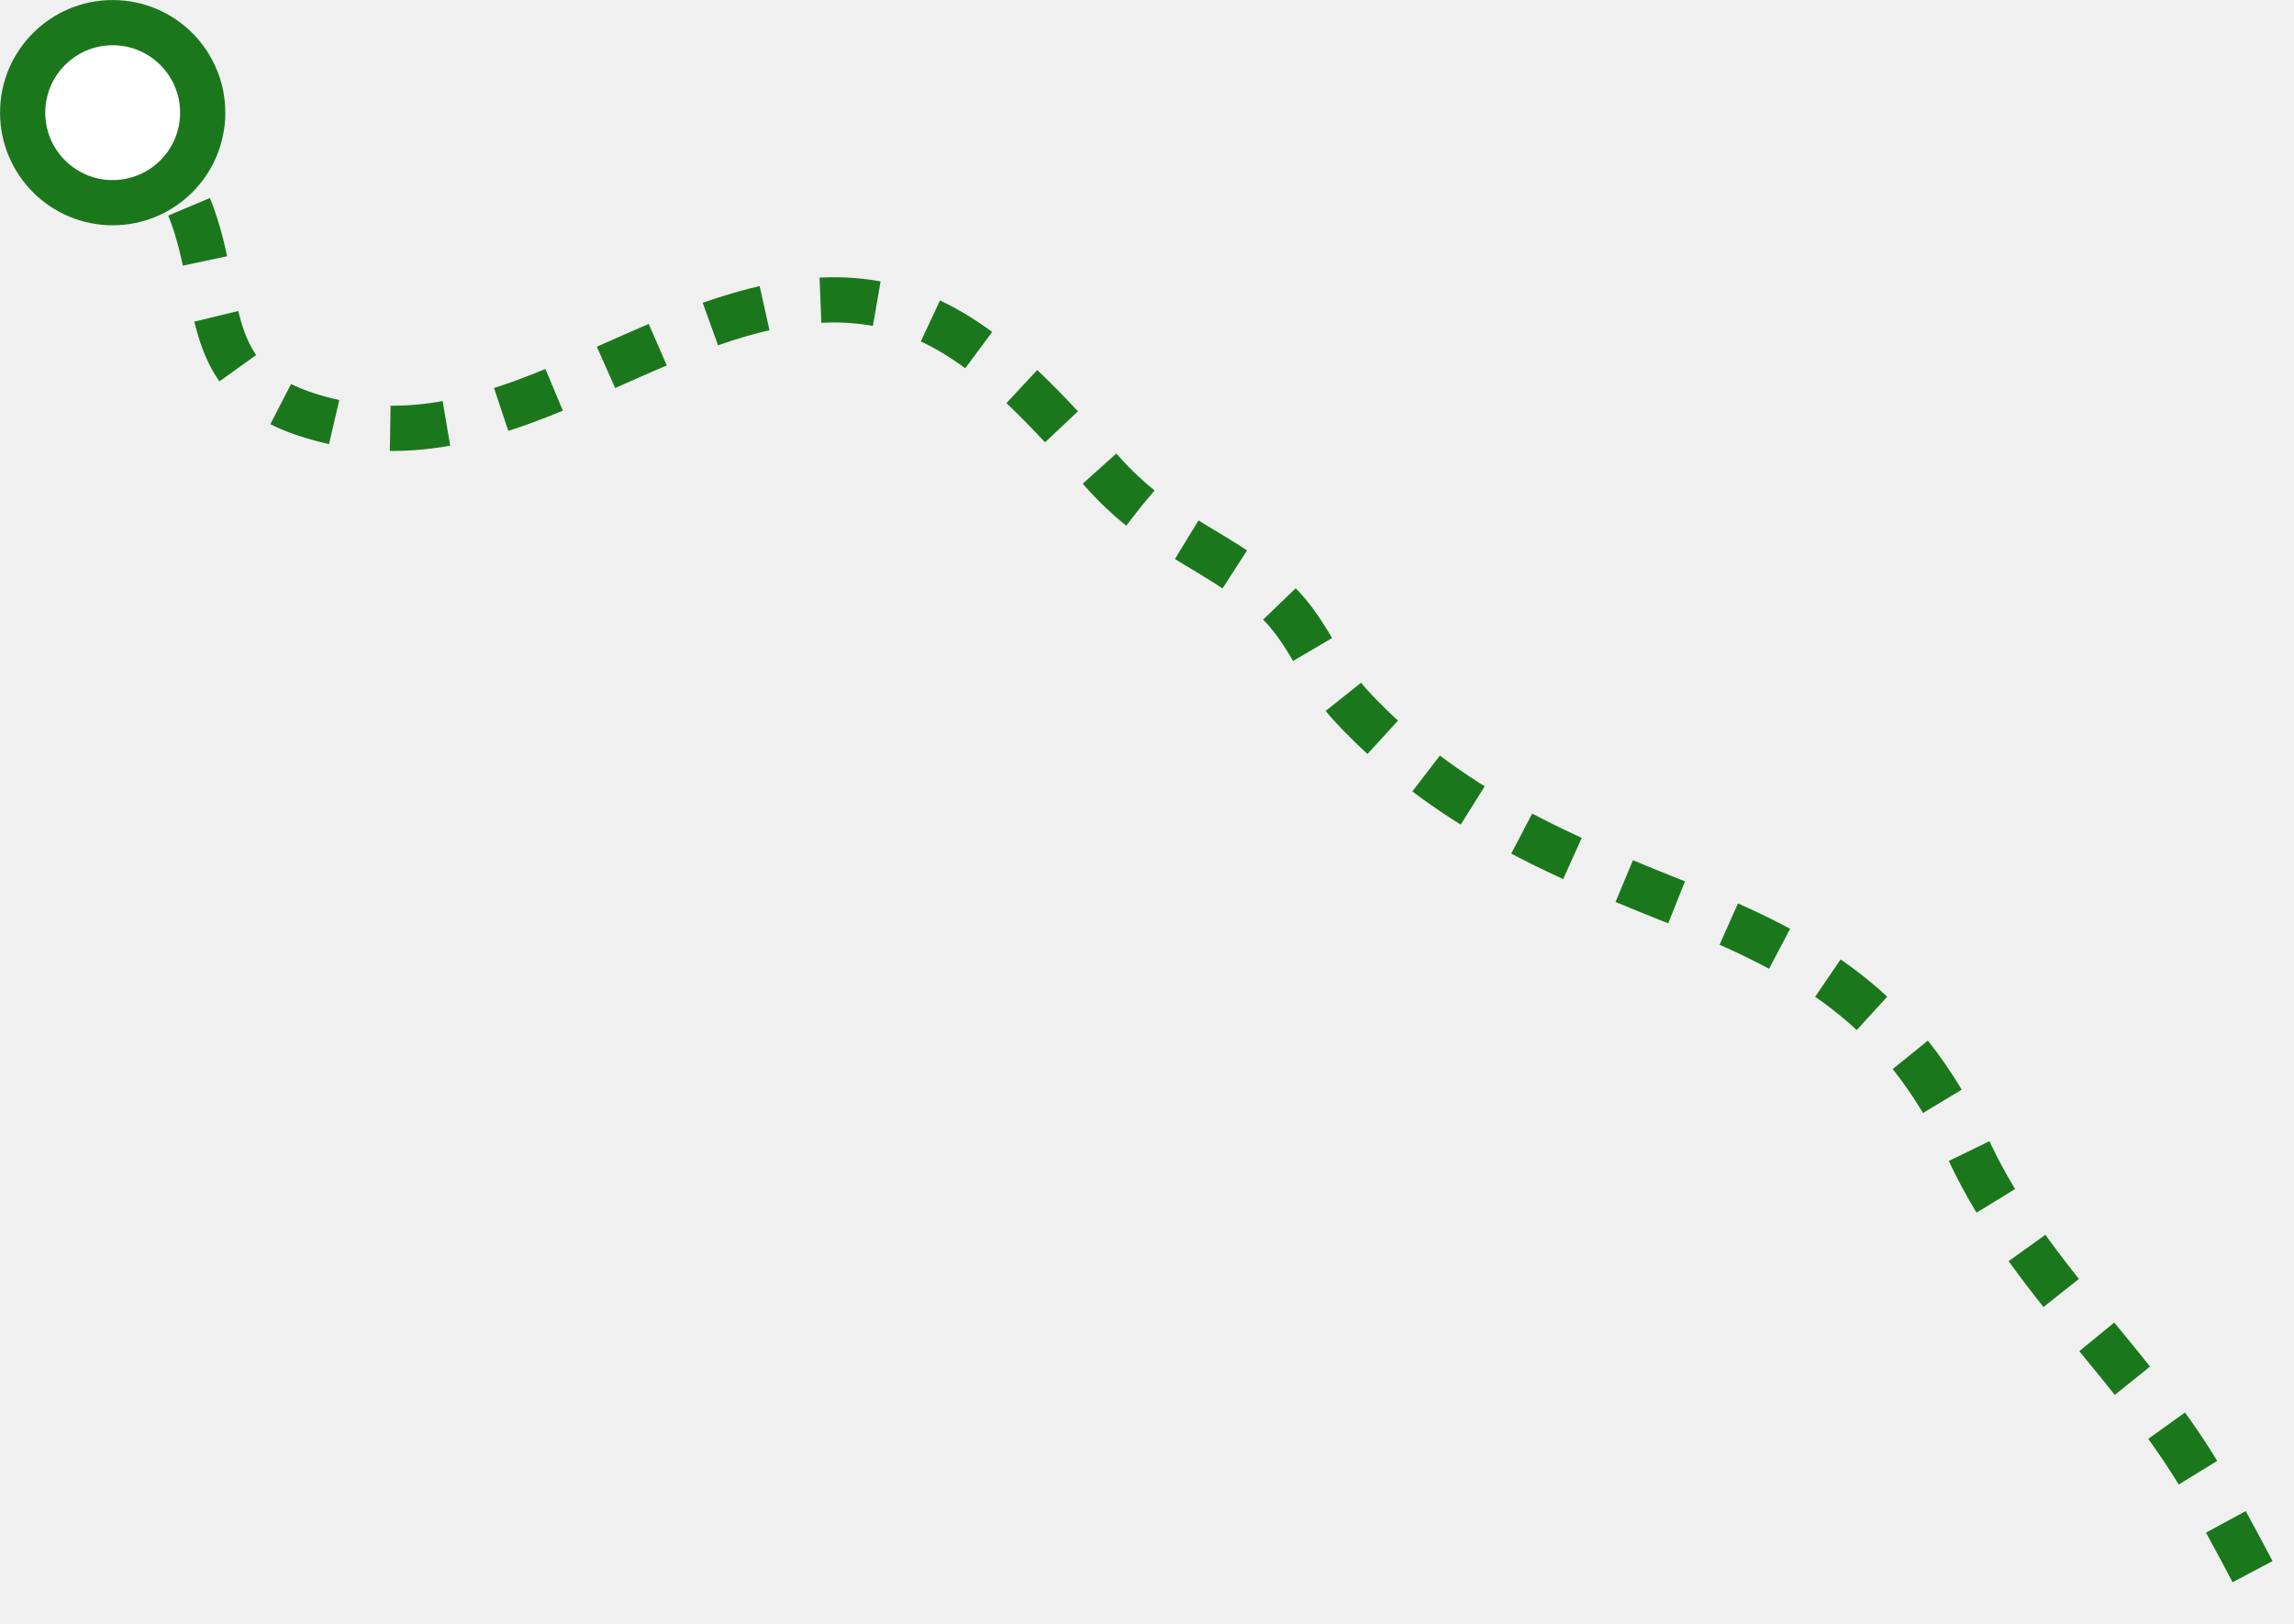
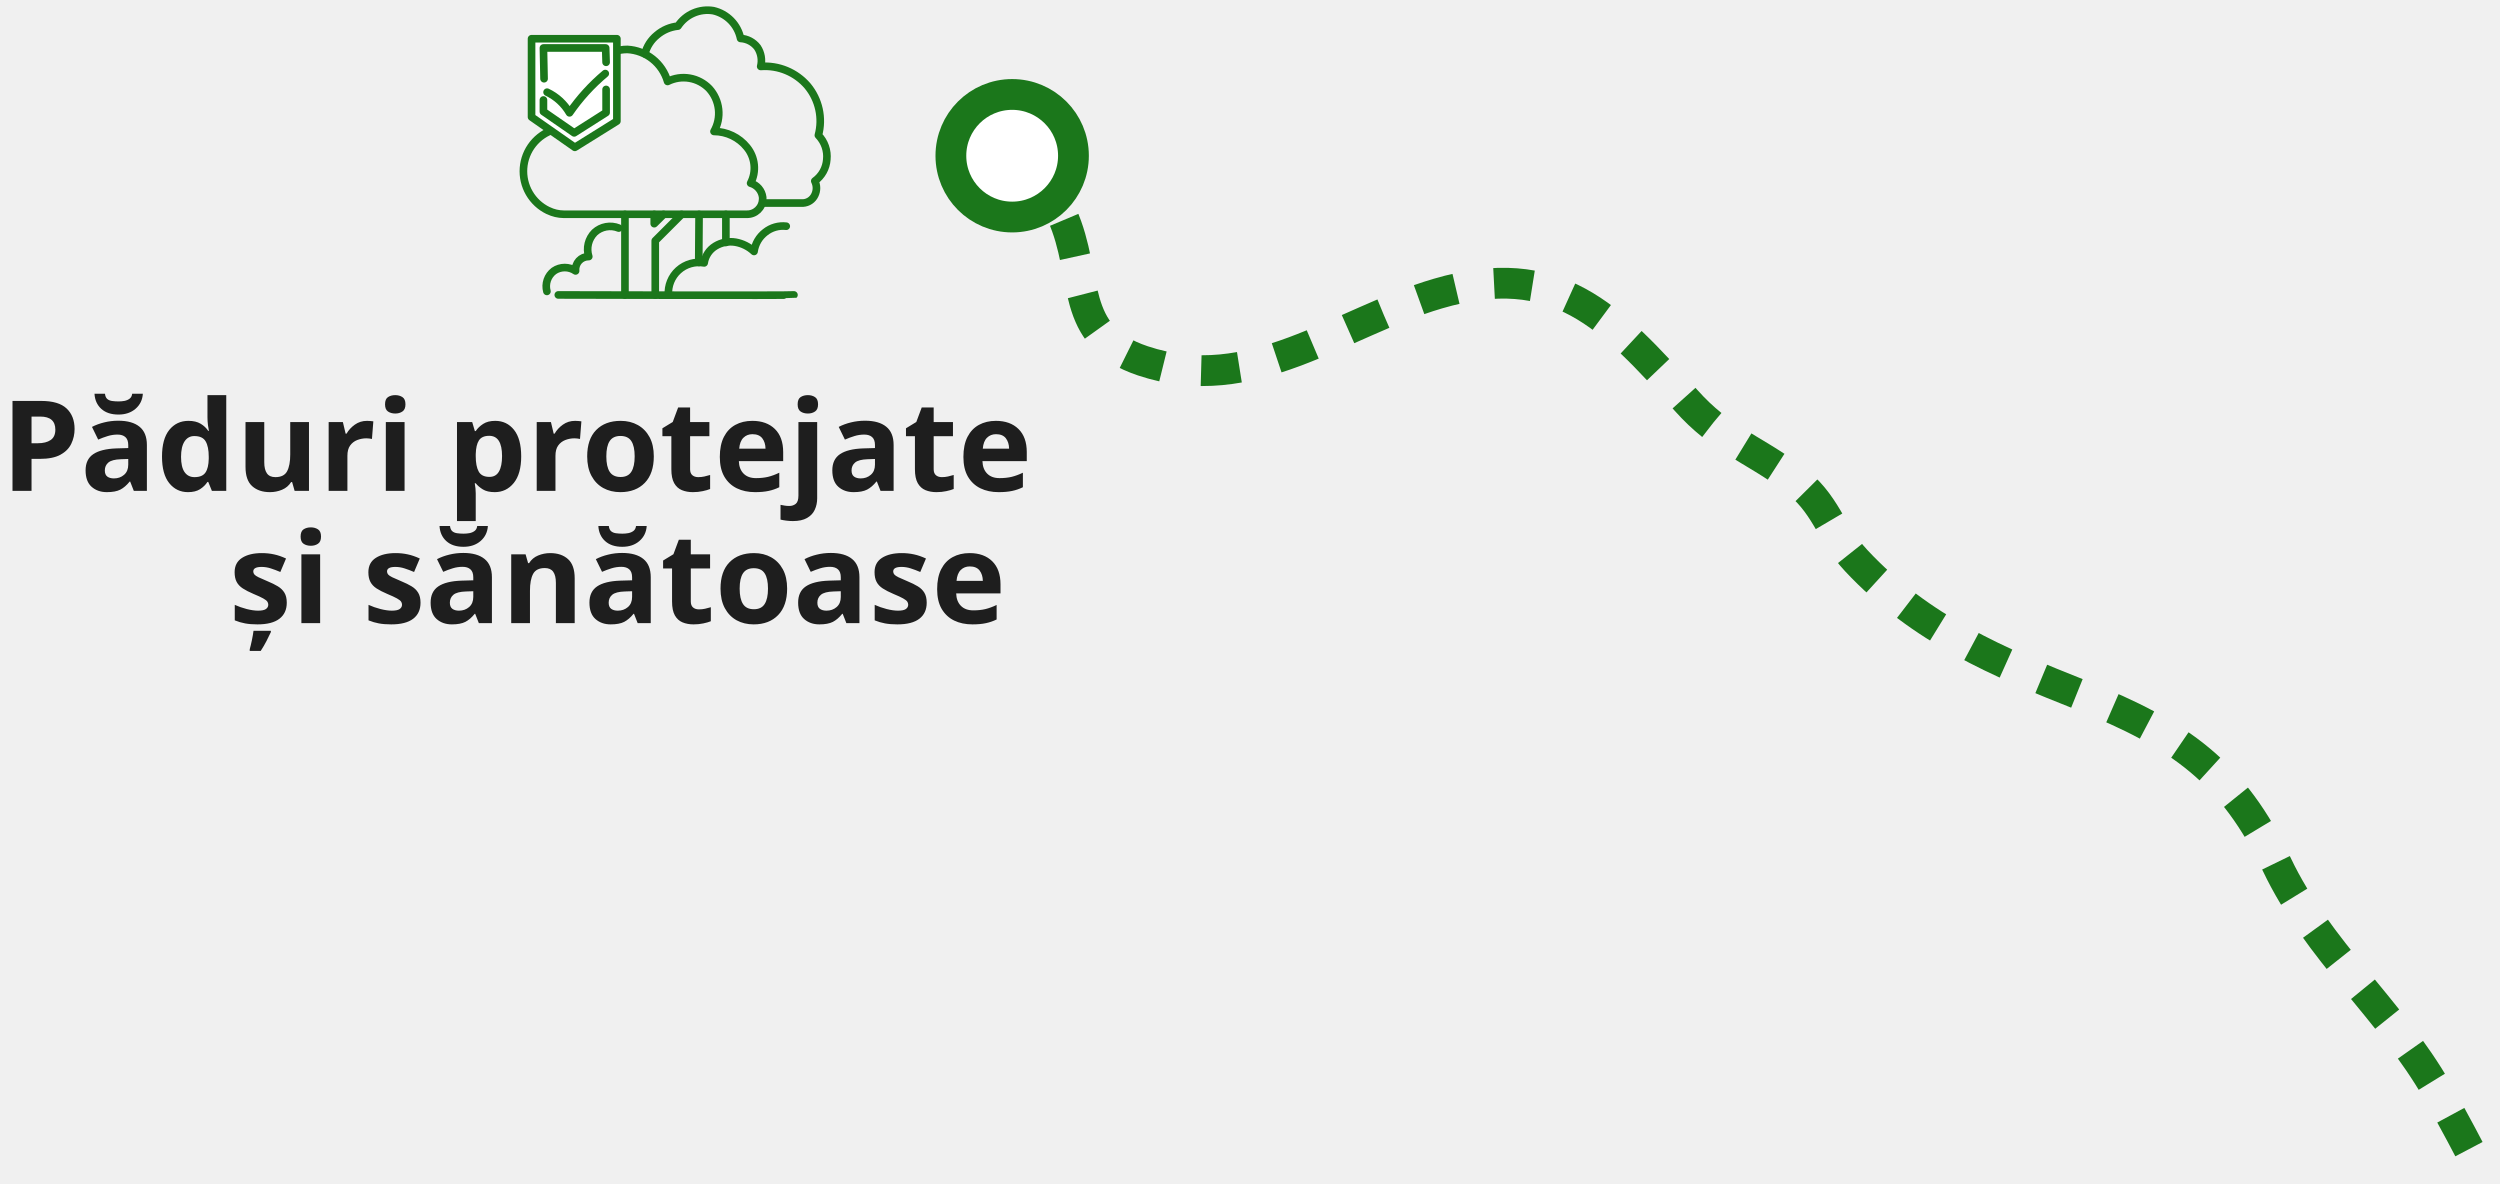
- <svg xmlns="http://www.w3.org/2000/svg" width="496" height="351" viewBox="0 0 496 351" fill="none">
-   <g clip-path="url(#clip0)">
-     <path d="M27.646 24.337C32.702 29.653 36.949 35.803 40.206 43.125C48.961 62.772 42.004 81.533 65.873 89.507C100.424 101.076 128.149 77.364 159.574 68.14C197.227 57.091 214.321 75.149 238.398 102.066C249.55 114.548 258.748 116.919 271.907 126.534C283.112 134.716 283.868 143.784 292.414 152.93C312.921 174.896 337.806 185.319 363.941 195.69C395.314 208.145 412.147 220.262 426.036 249.498C439.039 276.858 462.256 295.567 477.056 321.547C482.476 331.031 487.114 339.969 491.596 348.542" stroke="#1B771B" stroke-width="9.776" stroke-miterlimit="10" stroke-linejoin="round" stroke-dasharray="12.22 12.22" />
-     <path d="M24.364 43.828C35.114 43.828 43.828 35.114 43.828 24.364C43.828 13.614 35.114 4.899 24.364 4.899C13.614 4.899 4.899 13.614 4.899 24.364C4.899 35.114 13.614 43.828 24.364 43.828Z" fill="white" stroke="#1B771B" stroke-width="9.776" stroke-miterlimit="10" stroke-linecap="round" stroke-linejoin="round" />
-   </g>
-   <defs>
-     <clipPath id="clip0">
-       <rect width="496" height="350.835" fill="white" />
-     </clipPath>
-   </defs>
+ <svg xmlns="http://www.w3.org/2000/svg" width="794" height="376" viewBox="0 0 794 376" fill="none">
+   <path d="M324.748 49.439C329.803 54.754 334.05 60.904 337.308 68.226C346.063 87.873 339.106 106.634 362.974 114.608C397.526 126.177 425.251 102.465 456.676 93.241C494.329 82.193 511.422 100.25 535.499 127.168C546.652 139.649 555.85 142.02 569.009 151.635C580.213 159.817 580.969 168.885 589.516 178.031C610.023 199.998 634.908 210.42 661.043 220.791C692.416 233.247 709.249 245.363 723.137 274.6C736.14 301.96 759.357 320.669 774.158 346.648C779.578 356.133 784.216 365.07 788.698 373.643" stroke="#1B771B" stroke-width="9.776" stroke-miterlimit="10" stroke-linejoin="round" stroke-dasharray="12.22 12.22" />
+   <path d="M321.465 68.93C332.215 68.93 340.93 60.215 340.93 49.465C340.93 38.715 332.215 30 321.465 30C310.715 30 302 38.715 302 49.465C302 60.215 310.715 68.93 321.465 68.93Z" fill="white" stroke="#1B771B" stroke-width="9.776" stroke-miterlimit="10" stroke-linecap="round" stroke-linejoin="round" />
+   <path d="M174.145 66.889C175.671 67.638 177.345 68.034 179.045 68.047H183.481H237.166C237.814 68.064 238.459 67.953 239.065 67.72C239.67 67.487 240.223 67.137 240.693 66.691C241.163 66.244 241.54 65.709 241.803 65.116C242.066 64.524 242.21 63.885 242.226 63.237C242.226 63.058 242.226 62.862 242.226 62.684C242.102 61.639 241.673 60.654 240.991 59.852C240.31 59.05 239.407 58.467 238.395 58.176C239.336 56.373 239.728 54.334 239.522 52.31C239.316 50.287 238.522 48.368 237.237 46.791C235.977 45.223 234.382 43.957 232.569 43.085C230.757 42.212 228.772 41.756 226.76 41.749C227.976 39.614 228.485 37.15 228.216 34.709C227.948 32.267 226.914 29.973 225.264 28.154C223.59 26.409 221.402 25.247 219.02 24.836C216.637 24.426 214.186 24.789 212.025 25.873C211.217 23.057 209.55 20.563 207.257 18.739C204.964 16.915 202.158 15.853 199.232 15.699C196.321 15.713 193.488 16.638 191.129 18.344C188.771 20.051 187.006 22.453 186.083 25.214C184.206 25.198 182.355 25.652 180.699 26.536C179.043 27.42 177.635 28.705 176.604 30.274C175.611 31.894 175.036 33.735 174.93 35.632C174.824 37.529 175.191 39.423 175.998 41.143C173.335 41.967 170.982 43.574 169.246 45.756C167.511 47.937 166.474 50.592 166.27 53.372C166.066 56.152 166.705 58.929 168.103 61.34C169.502 63.752 171.595 65.686 174.109 66.889H174.145Z" stroke="#1B771B" stroke-width="2.425" stroke-linecap="round" stroke-linejoin="round" />
+   <path d="M242.226 64.486H255.054C255.844 64.44 256.606 64.183 257.261 63.741C257.916 63.299 258.44 62.688 258.778 61.974C259.125 61.279 259.305 60.514 259.305 59.737C259.305 58.962 259.125 58.196 258.778 57.502C259.877 56.711 260.789 55.688 261.448 54.506C262.107 53.324 262.497 52.01 262.591 50.66C262.732 49.259 262.566 47.845 262.105 46.516C261.643 45.187 260.897 43.974 259.918 42.962C260.641 40.264 260.706 37.432 260.108 34.704C259.509 31.976 258.265 29.431 256.48 27.283C254.66 25.156 252.364 23.488 249.78 22.414C247.195 21.34 244.393 20.89 241.602 21.1C241.857 20.07 241.896 18.998 241.715 17.952C241.534 16.906 241.137 15.909 240.551 15.024C239.916 14.197 239.11 13.516 238.187 13.03C237.264 12.544 236.247 12.264 235.205 12.209C234.758 10.067 233.706 8.098 232.175 6.535C230.643 4.972 228.696 3.881 226.564 3.389C224.417 3.028 222.21 3.298 220.214 4.168C218.218 5.038 216.518 6.47 215.321 8.289C212.839 8.541 210.495 9.549 208.604 11.176C206.745 12.696 205.416 14.767 204.809 17.091" stroke="#1B771B" stroke-width="2.425" stroke-linecap="round" stroke-linejoin="round" />
+   <path d="M198.484 93.724V68.102" stroke="#1B771B" stroke-width="2.425" stroke-linecap="round" stroke-linejoin="round" />
+   <path d="M208.109 93.724V76.459L216.466 68.102" stroke="#1B771B" stroke-width="2.425" stroke-linecap="round" stroke-linejoin="round" />
+   <path d="M210.745 68.102L207.787 71.042V68.102" stroke="#1B771B" stroke-width="2.425" stroke-linecap="round" stroke-linejoin="round" />
+   <path d="M230.539 77.011V68.102" stroke="#1B771B" stroke-width="2.425" stroke-linecap="round" stroke-linejoin="round" />
+   <path d="M221.916 83.354L222.023 68.102" stroke="#1B771B" stroke-width="2.425" stroke-linecap="round" stroke-linejoin="round" />
+   <path d="M177.316 93.672C177.726 93.672 251.919 93.886 252.151 93.672" stroke="#1B771B" stroke-width="2.425" stroke-linecap="round" stroke-linejoin="round" />
+   <path d="M212.292 93.725C212.188 92.256 212.421 90.783 212.972 89.417C213.523 88.051 214.378 86.829 215.472 85.843C216.566 84.857 217.87 84.134 219.286 83.727C220.701 83.321 222.191 83.242 223.642 83.498C223.806 82.4 224.211 81.351 224.827 80.427C225.442 79.503 226.255 78.727 227.205 78.153C229.12 76.988 231.391 76.552 233.601 76.923C235.806 77.309 237.85 78.33 239.481 79.863C239.823 77.438 241.103 75.243 243.045 73.751C243.974 73.009 245.042 72.458 246.186 72.131C247.33 71.804 248.527 71.707 249.709 71.845" stroke="#1B771B" stroke-width="2.425" stroke-linecap="round" stroke-linejoin="round" />
+   <path d="M173.7 92.549C173.376 91.367 173.415 90.114 173.812 88.954C174.209 87.794 174.946 86.781 175.927 86.045C176.938 85.348 178.137 84.975 179.366 84.975C180.594 84.975 181.793 85.348 182.804 86.045C182.747 85.464 182.812 84.876 182.997 84.322C183.182 83.767 183.482 83.258 183.877 82.828C184.272 82.397 184.754 82.055 185.291 81.823C185.828 81.592 186.407 81.476 186.991 81.484C186.569 80.158 186.521 78.742 186.851 77.39C187.181 76.039 187.877 74.804 188.862 73.823C189.873 72.89 191.129 72.264 192.482 72.018C193.836 71.772 195.231 71.915 196.506 72.433" stroke="#1B771B" stroke-width="2.425" stroke-linecap="round" stroke-linejoin="round" />
+   <path d="M168.82 12.299H195.921V38.473L182.575 46.793L168.82 37.172V12.299Z" fill="white" stroke="#1B771B" stroke-width="2.425" stroke-linecap="round" stroke-linejoin="round" />
+   <path d="M173.754 29.278C176.74 30.691 179.225 32.977 180.881 35.835C184.086 31.186 187.904 26.991 192.231 23.363" stroke="#1B771B" stroke-width="2.425" stroke-linecap="round" stroke-linejoin="round" />
+   <path d="M172.792 25.002L172.596 15.238H192.355L192.498 19.782" stroke="#1B771B" stroke-width="2.425" stroke-linecap="round" stroke-linejoin="round" />
+   <path d="M172.596 31.755V35.443L182.36 42.196L192.498 35.746V28.405" stroke="#1B771B" stroke-width="2.425" stroke-linecap="round" stroke-linejoin="round" />
+   <text fill="#1E1E1E" xml:space="preserve" style="white-space: pre" font-family="Titillium Web" font-size="40" font-weight="600" letter-spacing="0px">
+     <tspan x="0.375" y="155.9">Păduri protejate+  + </tspan>
+     <tspan x="72.719" y="197.9">și sănătoase</tspan>
+   </text>
</svg>
